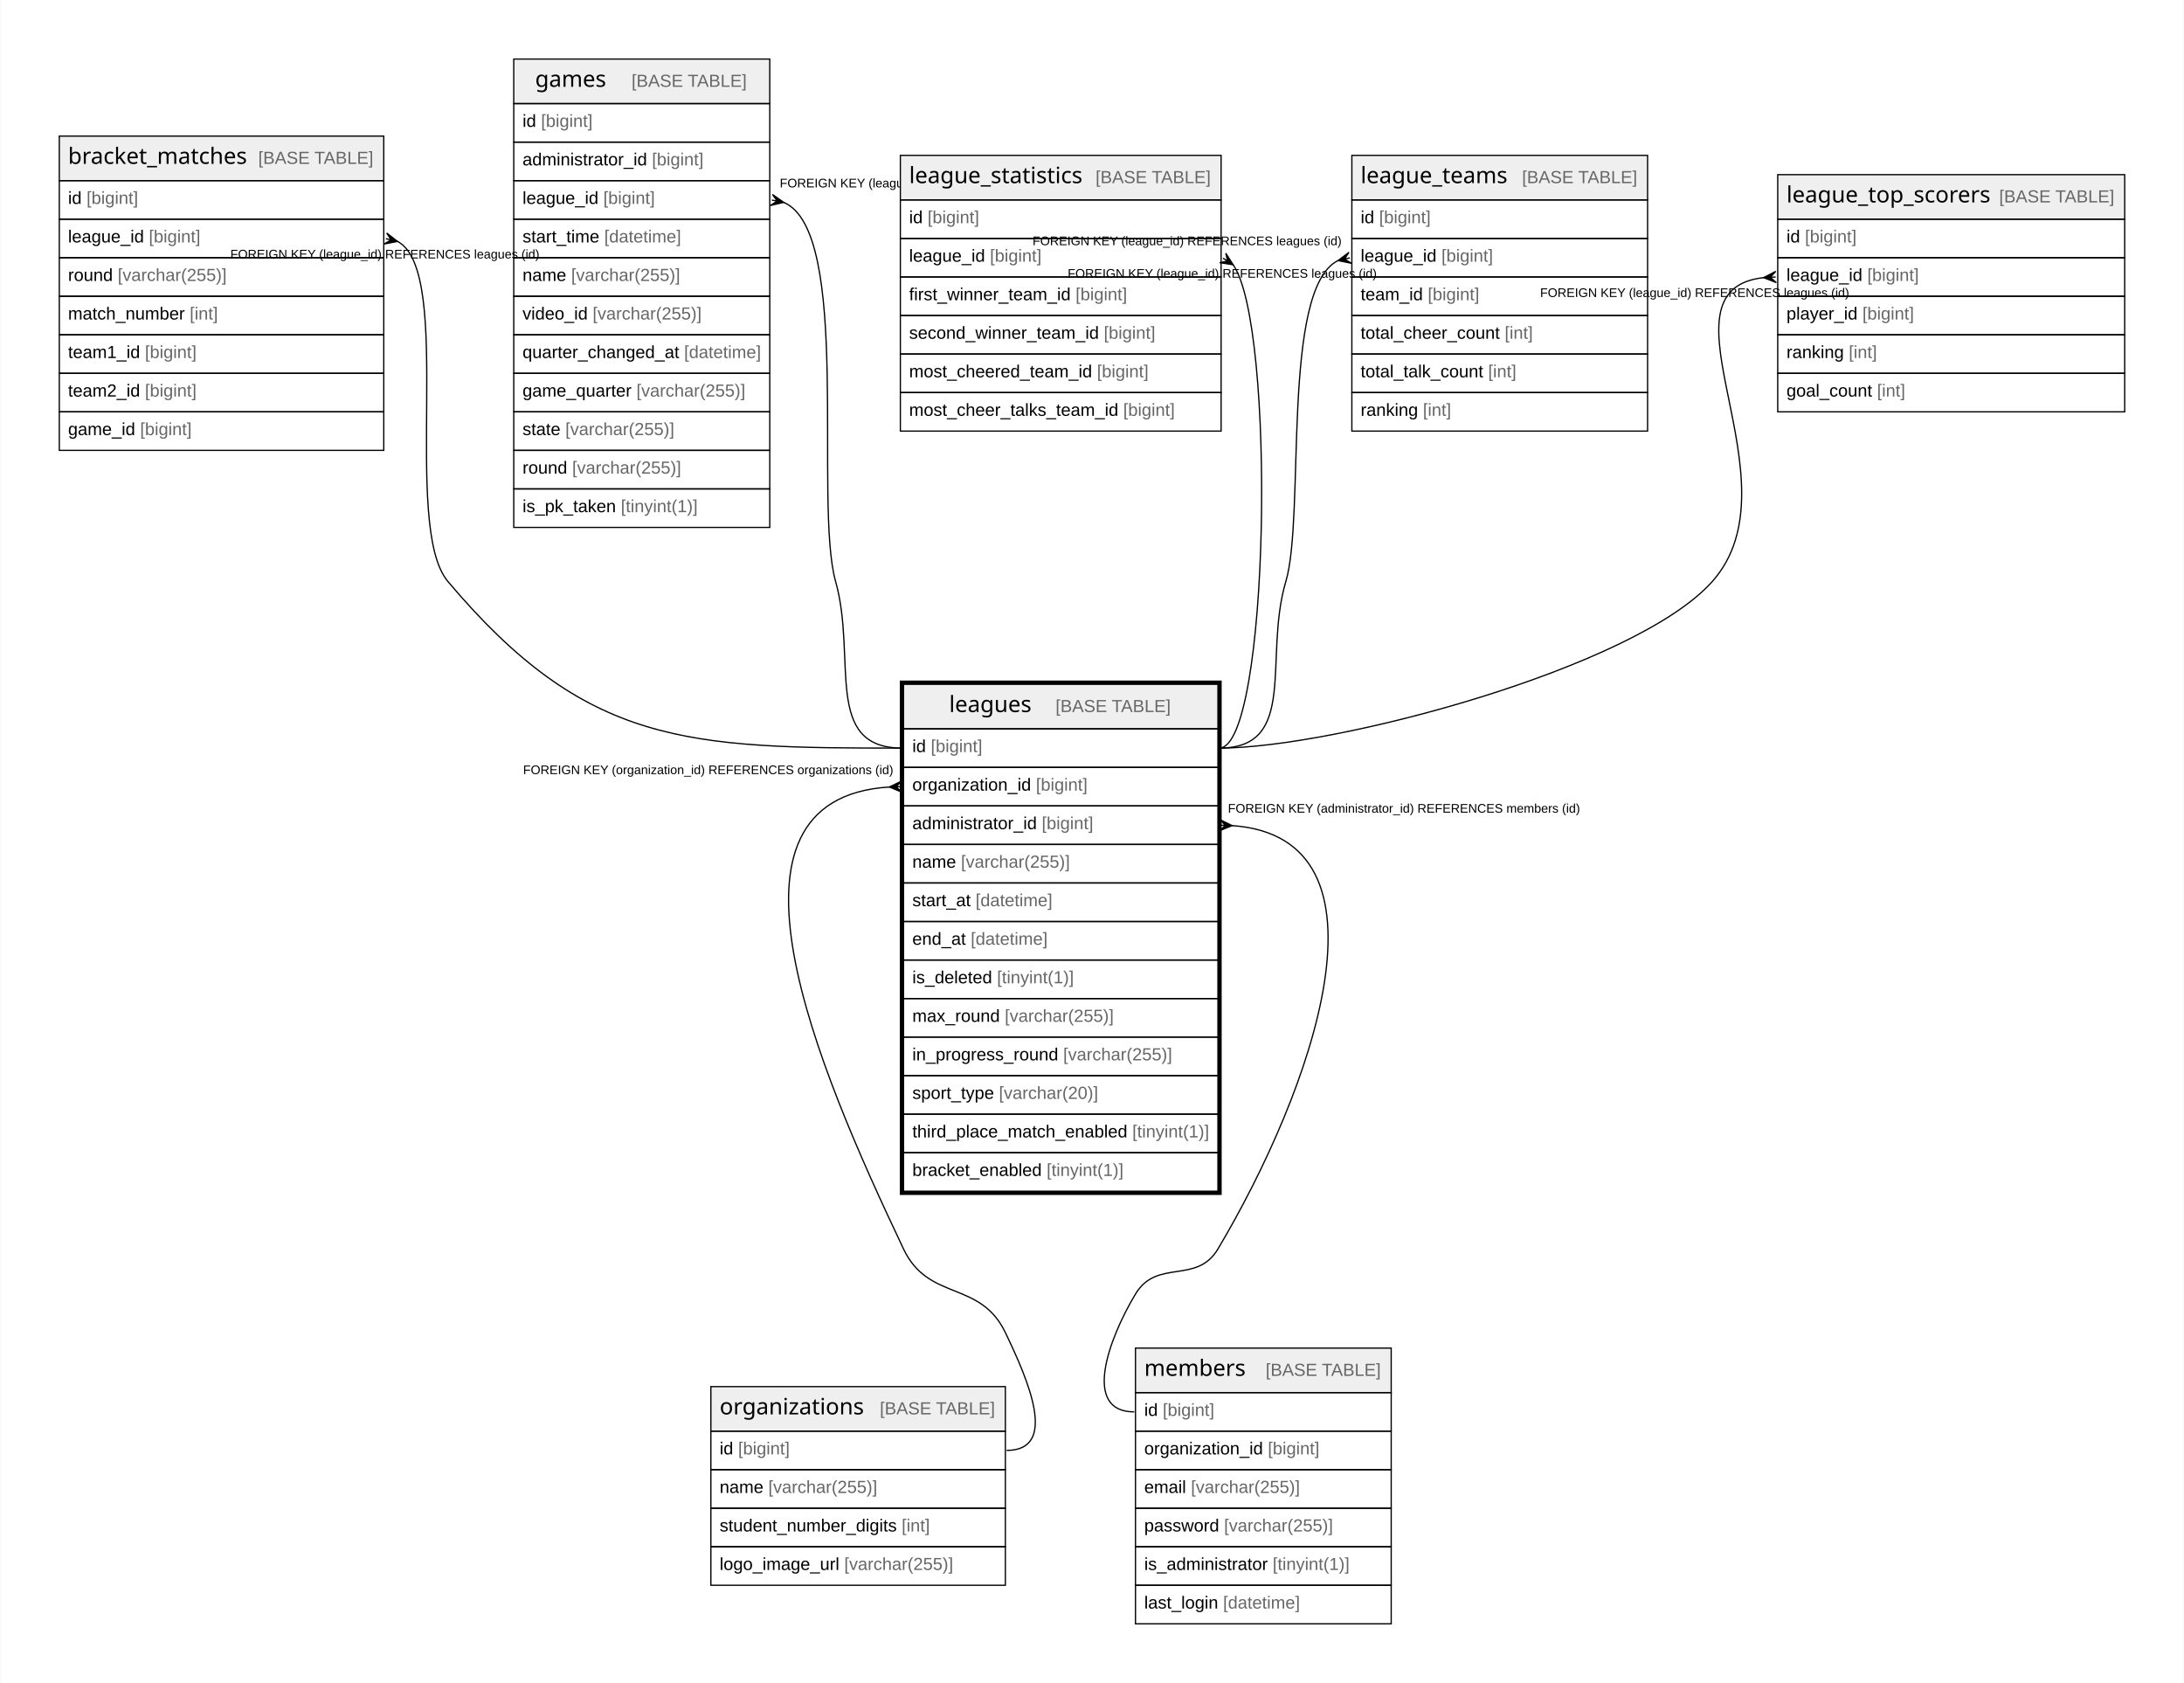
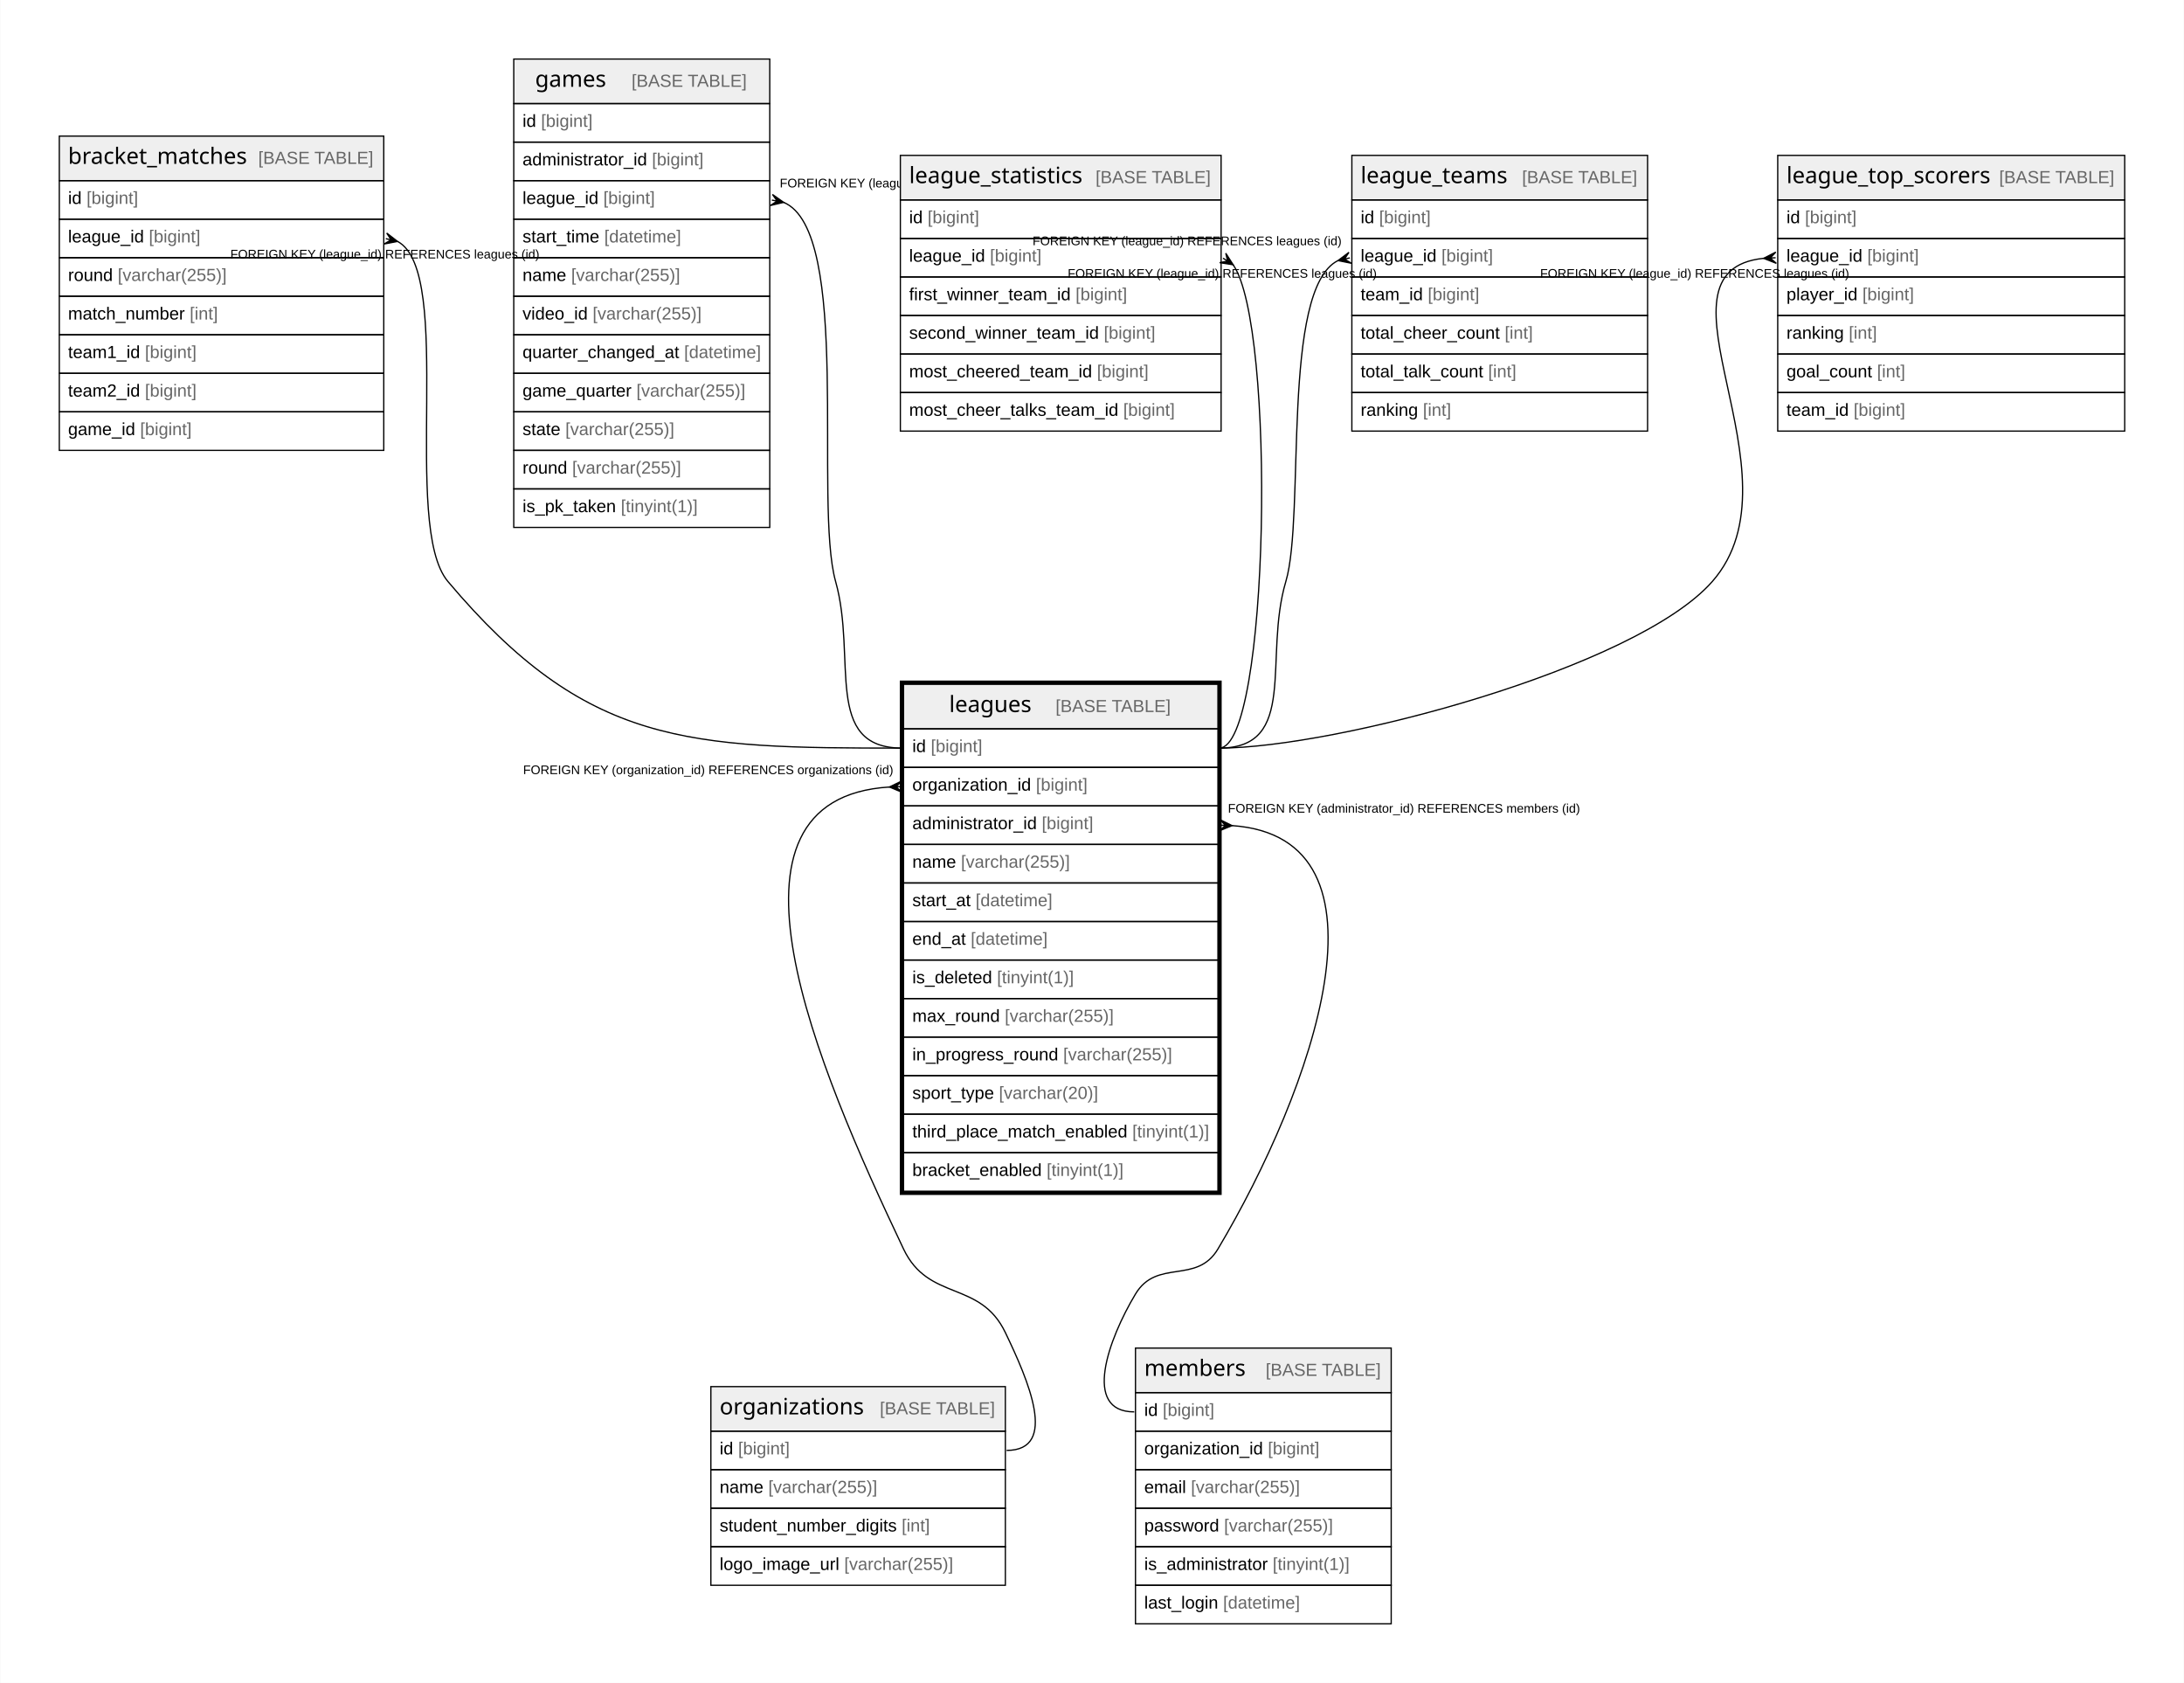
<svg xmlns="http://www.w3.org/2000/svg" width="1746pt" height="1345pt" viewBox="0.00 0.00 1745.83 1345.20">
  <g id="graph0" class="graph" transform="scale(1 1) rotate(0) translate(4 1341.2)">
    <polygon fill="white" stroke="none" points="-4,4 -4,-1341.2 1741.83,-1341.2 1741.83,4 -4,4" />
    <g id="node1" class="node">
      <polygon fill="#efefef" stroke="none" points="718.23,-758.6 718.23,-794.2 969.6,-794.2 969.6,-758.6 718.23,-758.6" />
      <polygon fill="none" stroke="black" points="718.23,-758.6 718.23,-794.2 969.6,-794.2 969.6,-758.6 718.23,-758.6" />
      <text text-anchor="start" x="754.68" y="-772" font-family="Arial Bold" font-size="18.00">leagues</text>
      <text text-anchor="start" x="808.66" y="-772" font-family="Arial" font-size="14.00">    </text>
      <text text-anchor="start" x="839.77" y="-772" font-family="Arial" font-size="14.00" fill="#666666">[BASE TABLE]</text>
      <polygon fill="none" stroke="black" points="718.23,-727.8 718.23,-758.6 969.6,-758.6 969.6,-727.8 718.23,-727.8" />
      <text text-anchor="start" x="725.23" y="-740" font-family="Arial" font-size="14.00">id </text>
      <text text-anchor="start" x="740.02" y="-740" font-family="Arial" font-size="14.00" fill="#666666">[bigint]</text>
      <polygon fill="none" stroke="black" points="718.23,-697 718.23,-727.8 969.6,-727.8 969.6,-697 718.23,-697" />
      <text text-anchor="start" x="725.23" y="-709.2" font-family="Arial" font-size="14.00">organization_id </text>
      <text text-anchor="start" x="824.08" y="-709.2" font-family="Arial" font-size="14.00" fill="#666666">[bigint]</text>
      <polygon fill="none" stroke="black" points="718.23,-666.2 718.23,-697 969.6,-697 969.6,-666.2 718.23,-666.2" />
      <text text-anchor="start" x="725.23" y="-678.4" font-family="Arial" font-size="14.00">administrator_id </text>
      <text text-anchor="start" x="828.72" y="-678.4" font-family="Arial" font-size="14.00" fill="#666666">[bigint]</text>
      <polygon fill="none" stroke="black" points="718.23,-635.4 718.23,-666.2 969.6,-666.2 969.6,-635.4 718.23,-635.4" />
      <text text-anchor="start" x="725.23" y="-647.6" font-family="Arial" font-size="14.00">name </text>
      <text text-anchor="start" x="764.14" y="-647.6" font-family="Arial" font-size="14.00" fill="#666666">[varchar(255)]</text>
      <polygon fill="none" stroke="black" points="718.23,-604.6 718.23,-635.4 969.6,-635.4 969.6,-604.6 718.23,-604.6" />
      <text text-anchor="start" x="725.23" y="-616.8" font-family="Arial" font-size="14.00">start_at </text>
      <text text-anchor="start" x="775.81" y="-616.8" font-family="Arial" font-size="14.00" fill="#666666">[datetime]</text>
      <polygon fill="none" stroke="black" points="718.23,-573.8 718.23,-604.6 969.6,-604.6 969.6,-573.8 718.23,-573.8" />
      <text text-anchor="start" x="725.23" y="-586" font-family="Arial" font-size="14.00">end_at </text>
      <text text-anchor="start" x="771.94" y="-586" font-family="Arial" font-size="14.00" fill="#666666">[datetime]</text>
      <polygon fill="none" stroke="black" points="718.23,-543 718.23,-573.8 969.6,-573.8 969.6,-543 718.23,-543" />
      <text text-anchor="start" x="725.23" y="-555.2" font-family="Arial" font-size="14.00">is_deleted </text>
      <text text-anchor="start" x="792.95" y="-555.2" font-family="Arial" font-size="14.00" fill="#666666">[tinyint(1)]</text>
      <polygon fill="none" stroke="black" points="718.23,-512.2 718.23,-543 969.6,-543 969.6,-512.2 718.23,-512.2" />
      <text text-anchor="start" x="725.23" y="-524.4" font-family="Arial" font-size="14.00">max_round </text>
      <text text-anchor="start" x="799.16" y="-524.4" font-family="Arial" font-size="14.00" fill="#666666">[varchar(255)]</text>
      <polygon fill="none" stroke="black" points="718.23,-481.4 718.23,-512.2 969.6,-512.2 969.6,-481.4 718.23,-481.4" />
      <text text-anchor="start" x="725.23" y="-493.6" font-family="Arial" font-size="14.00">in_progress_round </text>
      <text text-anchor="start" x="845.87" y="-493.6" font-family="Arial" font-size="14.00" fill="#666666">[varchar(255)]</text>
      <polygon fill="none" stroke="black" points="718.23,-450.6 718.23,-481.4 969.6,-481.4 969.6,-450.6 718.23,-450.6" />
      <text text-anchor="start" x="725.23" y="-462.8" font-family="Arial" font-size="14.00">sport_type </text>
      <text text-anchor="start" x="794.49" y="-462.8" font-family="Arial" font-size="14.00" fill="#666666">[varchar(20)]</text>
      <polygon fill="none" stroke="black" points="718.23,-419.8 718.23,-450.6 969.6,-450.6 969.6,-419.8 718.23,-419.8" />
      <text text-anchor="start" x="725.23" y="-432" font-family="Arial" font-size="14.00">third_place_match_enabled </text>
      <text text-anchor="start" x="901.13" y="-432" font-family="Arial" font-size="14.00" fill="#666666">[tinyint(1)]</text>
      <polygon fill="none" stroke="black" points="718.23,-389 718.23,-419.8 969.6,-419.8 969.6,-389 718.23,-389" />
      <text text-anchor="start" x="725.23" y="-401.2" font-family="Arial" font-size="14.00">bracket_enabled </text>
      <text text-anchor="start" x="832.64" y="-401.2" font-family="Arial" font-size="14.00" fill="#666666">[tinyint(1)]</text>
      <polygon fill="none" stroke="black" stroke-width="3" points="716.73,-387.5 716.73,-795.7 971.1,-795.7 971.1,-387.5 716.73,-387.5" />
    </g>
    <g id="node7" class="node">
      <polygon fill="#efefef" stroke="none" points="564.18,-197.2 564.18,-232.8 799.64,-232.8 799.64,-197.2 564.18,-197.2" />
      <polygon fill="none" stroke="black" points="564.18,-197.2 564.18,-232.8 799.64,-232.8 799.64,-197.2 564.18,-197.2" />
      <text text-anchor="start" x="571.18" y="-210.6" font-family="Arial Bold" font-size="18.00">organizations</text>
      <text text-anchor="start" x="668.15" y="-210.6" font-family="Arial" font-size="14.00">    </text>
      <text text-anchor="start" x="699.27" y="-210.6" font-family="Arial" font-size="14.00" fill="#666666">[BASE TABLE]</text>
      <polygon fill="none" stroke="black" points="564.18,-166.4 564.18,-197.2 799.64,-197.2 799.64,-166.4 564.18,-166.4" />
      <text text-anchor="start" x="571.18" y="-178.6" font-family="Arial" font-size="14.00">id </text>
      <text text-anchor="start" x="585.97" y="-178.6" font-family="Arial" font-size="14.00" fill="#666666">[bigint]</text>
      <polygon fill="none" stroke="black" points="564.18,-135.6 564.18,-166.4 799.64,-166.4 799.64,-135.6 564.18,-135.6" />
      <text text-anchor="start" x="571.18" y="-147.8" font-family="Arial" font-size="14.00">name </text>
      <text text-anchor="start" x="610.09" y="-147.8" font-family="Arial" font-size="14.00" fill="#666666">[varchar(255)]</text>
      <polygon fill="none" stroke="black" points="564.18,-104.8 564.18,-135.6 799.64,-135.6 799.64,-104.8 564.18,-104.8" />
      <text text-anchor="start" x="571.18" y="-117" font-family="Arial" font-size="14.00">student_number_digits </text>
      <text text-anchor="start" x="716.72" y="-117" font-family="Arial" font-size="14.00" fill="#666666">[int]</text>
      <polygon fill="none" stroke="black" points="564.18,-74 564.18,-104.8 799.64,-104.8 799.64,-74 564.18,-74" />
      <text text-anchor="start" x="571.18" y="-86.2" font-family="Arial" font-size="14.00">logo_image_url </text>
      <text text-anchor="start" x="670.8" y="-86.2" font-family="Arial" font-size="14.00" fill="#666666">[varchar(255)]</text>
    </g>
    <g id="edge6" class="edge">
      <path fill="none" stroke="black" d="M707,-712.1C557.03,-702.93 649.3,-488.01 718.23,-342.8 738.3,-300.52 779.41,-318.2 799.64,-276 817.75,-238.25 842.51,-181.8 800.64,-181.8" />
      <polygon fill="black" stroke="black" points="706.9,-712.09 716.76,-716.89 712.23,-712.25 716.56,-712.38 716.56,-712.38 716.56,-712.38 712.23,-712.25 717.03,-707.89 706.9,-712.09" />
      <text text-anchor="start" x="414.02" y="-722.4" font-family="Arial" font-size="10.00">FOREIGN KEY (organization_id) REFERENCES organizations (id)</text>
    </g>
    <g id="node8" class="node">
      <polygon fill="#efefef" stroke="none" points="903.68,-228 903.68,-263.6 1108.15,-263.6 1108.15,-228 903.68,-228" />
      <polygon fill="none" stroke="black" points="903.68,-228 903.68,-263.6 1108.15,-263.6 1108.15,-228 903.68,-228" />
      <text text-anchor="start" x="910.68" y="-241.4" font-family="Arial Bold" font-size="18.00">members</text>
      <text text-anchor="start" x="976.66" y="-241.4" font-family="Arial" font-size="14.00">    </text>
      <text text-anchor="start" x="1007.78" y="-241.4" font-family="Arial" font-size="14.00" fill="#666666">[BASE TABLE]</text>
      <polygon fill="none" stroke="black" points="903.68,-197.2 903.68,-228 1108.15,-228 1108.15,-197.2 903.68,-197.2" />
      <text text-anchor="start" x="910.68" y="-209.4" font-family="Arial" font-size="14.00">id </text>
      <text text-anchor="start" x="925.47" y="-209.4" font-family="Arial" font-size="14.00" fill="#666666">[bigint]</text>
      <polygon fill="none" stroke="black" points="903.68,-166.4 903.68,-197.2 1108.15,-197.2 1108.15,-166.4 903.68,-166.4" />
      <text text-anchor="start" x="910.68" y="-178.6" font-family="Arial" font-size="14.00">organization_id </text>
      <text text-anchor="start" x="1009.53" y="-178.6" font-family="Arial" font-size="14.00" fill="#666666">[bigint]</text>
      <polygon fill="none" stroke="black" points="903.68,-135.6 903.68,-166.4 1108.15,-166.4 1108.15,-135.6 903.68,-135.6" />
      <text text-anchor="start" x="910.68" y="-147.8" font-family="Arial" font-size="14.00">email </text>
      <text text-anchor="start" x="948.02" y="-147.8" font-family="Arial" font-size="14.00" fill="#666666">[varchar(255)]</text>
      <polygon fill="none" stroke="black" points="903.68,-104.8 903.68,-135.6 1108.15,-135.6 1108.15,-104.8 903.68,-104.8" />
      <text text-anchor="start" x="910.68" y="-117" font-family="Arial" font-size="14.00">password </text>
      <text text-anchor="start" x="974.49" y="-117" font-family="Arial" font-size="14.00" fill="#666666">[varchar(255)]</text>
      <polygon fill="none" stroke="black" points="903.68,-74 903.68,-104.8 1108.15,-104.8 1108.15,-74 903.68,-74" />
      <text text-anchor="start" x="910.68" y="-86.2" font-family="Arial" font-size="14.00">is_administrator </text>
      <text text-anchor="start" x="1013.38" y="-86.2" font-family="Arial" font-size="14.00" fill="#666666">[tinyint(1)]</text>
      <polygon fill="none" stroke="black" points="903.68,-43.2 903.68,-74 1108.15,-74 1108.15,-43.2 903.68,-43.2" />
      <text text-anchor="start" x="910.68" y="-55.4" font-family="Arial" font-size="14.00">last_login </text>
      <text text-anchor="start" x="973.72" y="-55.4" font-family="Arial" font-size="14.00" fill="#666666">[datetime]</text>
    </g>
    <g id="edge7" class="edge">
      <path fill="none" stroke="black" d="M980.81,-681.26C1117.68,-671.83 1044.81,-469.16 969.6,-342.8 952.52,-314.12 920.86,-335.42 903.68,-306.8 882.13,-270.91 860.81,-212.6 902.68,-212.6" />
      <polygon fill="black" stroke="black" points="980.92,-681.25 970.78,-677.09 975.59,-681.43 971.26,-681.58 971.26,-681.58 971.26,-681.58 975.59,-681.43 971.08,-686.09 980.92,-681.25" />
      <text text-anchor="start" x="977.6" y="-691.6" font-family="Arial" font-size="10.00">FOREIGN KEY (administrator_id) REFERENCES members (id)</text>
    </g>
    <g id="node2" class="node">
      <polygon fill="#efefef" stroke="none" points="43.2,-1196.8 43.2,-1232.4 302.63,-1232.4 302.63,-1196.8 43.2,-1196.8" />
      <polygon fill="none" stroke="black" points="43.2,-1196.8 43.2,-1232.4 302.63,-1232.4 302.63,-1196.8 43.2,-1196.8" />
      <text text-anchor="start" x="50.2" y="-1210.2" font-family="Arial Bold" font-size="18.00">bracket_matches</text>
      <text text-anchor="start" x="171.14" y="-1210.2" font-family="Arial" font-size="14.00">    </text>
      <text text-anchor="start" x="202.25" y="-1210.2" font-family="Arial" font-size="14.00" fill="#666666">[BASE TABLE]</text>
      <polygon fill="none" stroke="black" points="43.2,-1166 43.2,-1196.8 302.63,-1196.8 302.63,-1166 43.2,-1166" />
      <text text-anchor="start" x="50.2" y="-1178.2" font-family="Arial" font-size="14.00">id </text>
      <text text-anchor="start" x="64.99" y="-1178.2" font-family="Arial" font-size="14.00" fill="#666666">[bigint]</text>
      <polygon fill="none" stroke="black" points="43.2,-1135.2 43.2,-1166 302.63,-1166 302.63,-1135.2 43.2,-1135.2" />
      <text text-anchor="start" x="50.2" y="-1147.4" font-family="Arial" font-size="14.00">league_id </text>
      <text text-anchor="start" x="114.81" y="-1147.4" font-family="Arial" font-size="14.00" fill="#666666">[bigint]</text>
      <polygon fill="none" stroke="black" points="43.2,-1104.4 43.2,-1135.2 302.63,-1135.2 302.63,-1104.4 43.2,-1104.4" />
      <text text-anchor="start" x="50.2" y="-1116.6" font-family="Arial" font-size="14.00">round </text>
      <text text-anchor="start" x="89.9" y="-1116.6" font-family="Arial" font-size="14.00" fill="#666666">[varchar(255)]</text>
      <polygon fill="none" stroke="black" points="43.2,-1073.6 43.2,-1104.4 302.63,-1104.4 302.63,-1073.6 43.2,-1073.6" />
      <text text-anchor="start" x="50.2" y="-1085.8" font-family="Arial" font-size="14.00">match_number </text>
      <text text-anchor="start" x="147.47" y="-1085.8" font-family="Arial" font-size="14.00" fill="#666666">[int]</text>
      <polygon fill="none" stroke="black" points="43.2,-1042.8 43.2,-1073.6 302.63,-1073.6 302.63,-1042.8 43.2,-1042.8" />
      <text text-anchor="start" x="50.2" y="-1055" font-family="Arial" font-size="14.00">team1_id </text>
      <text text-anchor="start" x="111.68" y="-1055" font-family="Arial" font-size="14.00" fill="#666666">[bigint]</text>
      <polygon fill="none" stroke="black" points="43.2,-1012 43.2,-1042.8 302.63,-1042.8 302.63,-1012 43.2,-1012" />
      <text text-anchor="start" x="50.2" y="-1024.2" font-family="Arial" font-size="14.00">team2_id </text>
      <text text-anchor="start" x="111.68" y="-1024.2" font-family="Arial" font-size="14.00" fill="#666666">[bigint]</text>
      <polygon fill="none" stroke="black" points="43.2,-981.2 43.2,-1012 302.63,-1012 302.63,-981.2 43.2,-981.2" />
      <text text-anchor="start" x="50.2" y="-993.4" font-family="Arial" font-size="14.00">game_id </text>
      <text text-anchor="start" x="107.79" y="-993.4" font-family="Arial" font-size="14.00" fill="#666666">[bigint]</text>
    </g>
    <g id="edge1" class="edge">
      <path fill="none" stroke="black" d="M313.68,-1148.2C359.66,-1123.79 316.4,-920.9 353.91,-876.4 464.76,-744.9 545.25,-743.2 717.23,-743.2" />
      <polygon fill="black" stroke="black" points="313.68,-1148.2 302.9,-1146.15 308.49,-1149.44 304.28,-1150.44 304.28,-1150.44 304.28,-1150.44 308.49,-1149.44 305,-1154.9 313.68,-1148.2" />
      <text text-anchor="start" x="179.97" y="-1134.6" font-family="Arial" font-size="10.00">FOREIGN KEY (league_id) REFERENCES leagues (id)</text>
    </g>
    <g id="node3" class="node">
      <polygon fill="#efefef" stroke="none" points="406.57,-1258.4 406.57,-1294 611.26,-1294 611.26,-1258.4 406.57,-1258.4" />
      <polygon fill="none" stroke="black" points="406.57,-1258.4 406.57,-1294 611.26,-1294 611.26,-1258.4 406.57,-1258.4" />
      <text text-anchor="start" x="423.68" y="-1271.8" font-family="Arial Bold" font-size="18.00">games</text>
      <text text-anchor="start" x="469.66" y="-1271.8" font-family="Arial" font-size="14.00">    </text>
      <text text-anchor="start" x="500.78" y="-1271.8" font-family="Arial" font-size="14.00" fill="#666666">[BASE TABLE]</text>
      <polygon fill="none" stroke="black" points="406.57,-1227.6 406.57,-1258.4 611.26,-1258.4 611.26,-1227.6 406.57,-1227.6" />
      <text text-anchor="start" x="413.57" y="-1239.8" font-family="Arial" font-size="14.00">id </text>
      <text text-anchor="start" x="428.36" y="-1239.8" font-family="Arial" font-size="14.00" fill="#666666">[bigint]</text>
      <polygon fill="none" stroke="black" points="406.57,-1196.8 406.57,-1227.6 611.26,-1227.6 611.26,-1196.8 406.57,-1196.8" />
      <text text-anchor="start" x="413.57" y="-1209" font-family="Arial" font-size="14.00">administrator_id </text>
      <text text-anchor="start" x="517.06" y="-1209" font-family="Arial" font-size="14.00" fill="#666666">[bigint]</text>
      <polygon fill="none" stroke="black" points="406.57,-1166 406.57,-1196.8 611.26,-1196.8 611.26,-1166 406.57,-1166" />
      <text text-anchor="start" x="413.57" y="-1178.2" font-family="Arial" font-size="14.00">league_id </text>
      <text text-anchor="start" x="478.18" y="-1178.2" font-family="Arial" font-size="14.00" fill="#666666">[bigint]</text>
      <polygon fill="none" stroke="black" points="406.57,-1135.2 406.57,-1166 611.26,-1166 611.26,-1135.2 406.57,-1135.2" />
      <text text-anchor="start" x="413.57" y="-1147.4" font-family="Arial" font-size="14.00">start_time </text>
      <text text-anchor="start" x="478.92" y="-1147.4" font-family="Arial" font-size="14.00" fill="#666666">[datetime]</text>
      <polygon fill="none" stroke="black" points="406.57,-1104.4 406.57,-1135.2 611.26,-1135.2 611.26,-1104.4 406.57,-1104.4" />
      <text text-anchor="start" x="413.57" y="-1116.6" font-family="Arial" font-size="14.00">name </text>
      <text text-anchor="start" x="452.48" y="-1116.6" font-family="Arial" font-size="14.00" fill="#666666">[varchar(255)]</text>
      <polygon fill="none" stroke="black" points="406.57,-1073.6 406.57,-1104.4 611.26,-1104.4 611.26,-1073.6 406.57,-1073.6" />
      <text text-anchor="start" x="413.57" y="-1085.8" font-family="Arial" font-size="14.00">video_id </text>
      <text text-anchor="start" x="469.61" y="-1085.8" font-family="Arial" font-size="14.00" fill="#666666">[varchar(255)]</text>
      <polygon fill="none" stroke="black" points="406.57,-1042.8 406.57,-1073.6 611.26,-1073.6 611.26,-1042.8 406.57,-1042.8" />
      <text text-anchor="start" x="413.57" y="-1055" font-family="Arial" font-size="14.00">quarter_changed_at </text>
      <text text-anchor="start" x="542.78" y="-1055" font-family="Arial" font-size="14.00" fill="#666666">[datetime]</text>
      <polygon fill="none" stroke="black" points="406.57,-1012 406.57,-1042.8 611.26,-1042.8 611.26,-1012 406.57,-1012" />
      <text text-anchor="start" x="413.57" y="-1024.2" font-family="Arial" font-size="14.00">game_quarter </text>
      <text text-anchor="start" x="504.62" y="-1024.2" font-family="Arial" font-size="14.00" fill="#666666">[varchar(255)]</text>
      <polygon fill="none" stroke="black" points="406.57,-981.2 406.57,-1012 611.26,-1012 611.26,-981.2 406.57,-981.2" />
      <text text-anchor="start" x="413.57" y="-993.4" font-family="Arial" font-size="14.00">state </text>
      <text text-anchor="start" x="447.81" y="-993.4" font-family="Arial" font-size="14.00" fill="#666666">[varchar(255)]</text>
      <polygon fill="none" stroke="black" points="406.57,-950.4 406.57,-981.2 611.26,-981.2 611.26,-950.4 406.57,-950.4" />
      <text text-anchor="start" x="413.57" y="-962.6" font-family="Arial" font-size="14.00">round </text>
      <text text-anchor="start" x="453.27" y="-962.6" font-family="Arial" font-size="14.00" fill="#666666">[varchar(255)]</text>
      <polygon fill="none" stroke="black" points="406.57,-919.6 406.57,-950.4 611.26,-950.4 611.26,-919.6 406.57,-919.6" />
      <text text-anchor="start" x="413.57" y="-931.8" font-family="Arial" font-size="14.00">is_pk_taken </text>
      <text text-anchor="start" x="492.18" y="-931.8" font-family="Arial" font-size="14.00" fill="#666666">[tinyint(1)]</text>
    </g>
    <g id="edge2" class="edge">
      <path fill="none" stroke="black" d="M622.28,-1179.47C677.39,-1156.69 646.28,-939.08 663.91,-876.4 681.18,-815.02 653.46,-743.2 717.23,-743.2" />
      <polygon fill="black" stroke="black" points="622.41,-1179.44 611.73,-1176.92 617.17,-1180.45 612.91,-1181.27 612.91,-1181.27 612.91,-1181.27 617.17,-1180.45 613.44,-1185.76 622.41,-1179.44" />
      <text text-anchor="start" x="619.26" y="-1191.4" font-family="Arial" font-size="10.00">FOREIGN KEY (league_id) REFERENCES leagues (id)</text>
    </g>
    <g id="node4" class="node">
      <polygon fill="#efefef" stroke="none" points="715.69,-1181.4 715.69,-1217 972.14,-1217 972.14,-1181.4 715.69,-1181.4" />
      <polygon fill="none" stroke="black" points="715.69,-1181.4 715.69,-1217 972.14,-1217 972.14,-1181.4 715.69,-1181.4" />
      <text text-anchor="start" x="722.69" y="-1194.8" font-family="Arial Bold" font-size="18.00">league_statistics</text>
      <text text-anchor="start" x="840.65" y="-1194.8" font-family="Arial" font-size="14.00">    </text>
      <text text-anchor="start" x="871.77" y="-1194.8" font-family="Arial" font-size="14.00" fill="#666666">[BASE TABLE]</text>
      <polygon fill="none" stroke="black" points="715.69,-1150.6 715.69,-1181.4 972.14,-1181.4 972.14,-1150.6 715.69,-1150.6" />
      <text text-anchor="start" x="722.69" y="-1162.8" font-family="Arial" font-size="14.00">id </text>
      <text text-anchor="start" x="737.47" y="-1162.8" font-family="Arial" font-size="14.00" fill="#666666">[bigint]</text>
      <polygon fill="none" stroke="black" points="715.69,-1119.8 715.69,-1150.6 972.14,-1150.6 972.14,-1119.8 715.69,-1119.8" />
      <text text-anchor="start" x="722.69" y="-1132" font-family="Arial" font-size="14.00">league_id </text>
      <text text-anchor="start" x="787.3" y="-1132" font-family="Arial" font-size="14.00" fill="#666666">[bigint]</text>
      <polygon fill="none" stroke="black" points="715.69,-1089 715.69,-1119.8 972.14,-1119.8 972.14,-1089 715.69,-1089" />
      <text text-anchor="start" x="722.69" y="-1101.2" font-family="Arial" font-size="14.00">first_winner_team_id </text>
      <text text-anchor="start" x="855.75" y="-1101.2" font-family="Arial" font-size="14.00" fill="#666666">[bigint]</text>
      <polygon fill="none" stroke="black" points="715.69,-1058.2 715.69,-1089 972.14,-1089 972.14,-1058.2 715.69,-1058.2" />
      <text text-anchor="start" x="722.69" y="-1070.4" font-family="Arial" font-size="14.00">second_winner_team_id </text>
      <text text-anchor="start" x="878.34" y="-1070.4" font-family="Arial" font-size="14.00" fill="#666666">[bigint]</text>
      <polygon fill="none" stroke="black" points="715.69,-1027.4 715.69,-1058.2 972.14,-1058.2 972.14,-1027.4 715.69,-1027.4" />
      <text text-anchor="start" x="722.69" y="-1039.6" font-family="Arial" font-size="14.00">most_cheered_team_id </text>
      <text text-anchor="start" x="872.88" y="-1039.6" font-family="Arial" font-size="14.00" fill="#666666">[bigint]</text>
      <polygon fill="none" stroke="black" points="715.69,-996.6 715.69,-1027.4 972.14,-1027.4 972.14,-996.6 715.69,-996.6" />
      <text text-anchor="start" x="722.69" y="-1008.8" font-family="Arial" font-size="14.00">most_cheer_talks_team_id </text>
      <text text-anchor="start" x="893.88" y="-1008.8" font-family="Arial" font-size="14.00" fill="#666666">[bigint]</text>
    </g>
    <g id="edge3" class="edge">
      <path fill="none" stroke="black" d="M981.65,-1129.66C1016.14,-1082.01 1011.09,-743.2 970.6,-743.2" />
      <polygon fill="black" stroke="black" points="981.8,-1129.56 970.97,-1131.25 977.33,-1132.47 973.7,-1134.83 973.7,-1134.83 973.7,-1134.83 977.33,-1132.47 975.88,-1138.79 981.8,-1129.56" />
      <text text-anchor="start" x="849.49" y="-1119.2" font-family="Arial" font-size="10.00">FOREIGN KEY (league_id) REFERENCES leagues (id)</text>
    </g>
    <g id="node5" class="node">
      <polygon fill="#efefef" stroke="none" points="1076.69,-1181.4 1076.69,-1217 1313.14,-1217 1313.14,-1181.4 1076.69,-1181.4" />
      <polygon fill="none" stroke="black" points="1076.69,-1181.4 1076.69,-1217 1313.14,-1217 1313.14,-1181.4 1076.69,-1181.4" />
      <text text-anchor="start" x="1083.69" y="-1194.8" font-family="Arial Bold" font-size="18.00">league_teams</text>
      <text text-anchor="start" x="1181.65" y="-1194.8" font-family="Arial" font-size="14.00">    </text>
      <text text-anchor="start" x="1212.76" y="-1194.8" font-family="Arial" font-size="14.00" fill="#666666">[BASE TABLE]</text>
      <polygon fill="none" stroke="black" points="1076.69,-1150.6 1076.69,-1181.4 1313.14,-1181.4 1313.14,-1150.6 1076.69,-1150.6" />
      <text text-anchor="start" x="1083.69" y="-1162.8" font-family="Arial" font-size="14.00">id </text>
      <text text-anchor="start" x="1098.48" y="-1162.8" font-family="Arial" font-size="14.00" fill="#666666">[bigint]</text>
      <polygon fill="none" stroke="black" points="1076.69,-1119.8 1076.69,-1150.6 1313.14,-1150.6 1313.14,-1119.8 1076.69,-1119.8" />
      <text text-anchor="start" x="1083.69" y="-1132" font-family="Arial" font-size="14.00">league_id </text>
      <text text-anchor="start" x="1148.3" y="-1132" font-family="Arial" font-size="14.00" fill="#666666">[bigint]</text>
      <polygon fill="none" stroke="black" points="1076.69,-1089 1076.69,-1119.8 1313.14,-1119.8 1313.14,-1089 1076.69,-1089" />
      <text text-anchor="start" x="1083.69" y="-1101.2" font-family="Arial" font-size="14.00">team_id </text>
      <text text-anchor="start" x="1137.39" y="-1101.2" font-family="Arial" font-size="14.00" fill="#666666">[bigint]</text>
      <polygon fill="none" stroke="black" points="1076.69,-1058.2 1076.69,-1089 1313.14,-1089 1313.14,-1058.2 1076.69,-1058.2" />
      <text text-anchor="start" x="1083.69" y="-1070.4" font-family="Arial" font-size="14.00">total_cheer_count </text>
      <text text-anchor="start" x="1198.88" y="-1070.4" font-family="Arial" font-size="14.00" fill="#666666">[int]</text>
      <polygon fill="none" stroke="black" points="1076.69,-1027.4 1076.69,-1058.2 1313.14,-1058.2 1313.14,-1027.4 1076.69,-1027.4" />
      <text text-anchor="start" x="1083.69" y="-1039.6" font-family="Arial" font-size="14.00">total_talk_count </text>
      <text text-anchor="start" x="1185.65" y="-1039.6" font-family="Arial" font-size="14.00" fill="#666666">[int]</text>
      <polygon fill="none" stroke="black" points="1076.69,-996.6 1076.69,-1027.4 1313.14,-1027.4 1313.14,-996.6 1076.69,-996.6" />
      <text text-anchor="start" x="1083.69" y="-1008.8" font-family="Arial" font-size="14.00">ranking </text>
      <text text-anchor="start" x="1133.5" y="-1008.8" font-family="Arial" font-size="14.00" fill="#666666">[int]</text>
    </g>
    <g id="edge4" class="edge">
      <path fill="none" stroke="black" d="M1065.63,-1132.91C1019.83,-1110.45 1039.59,-929.1 1023.91,-876.4 1005.73,-815.28 1034.36,-743.2 970.6,-743.2" />
      <polygon fill="black" stroke="black" points="1065.61,-1132.91 1074.37,-1139.51 1070.82,-1134.09 1075.04,-1135.05 1075.04,-1135.05 1075.04,-1135.05 1070.82,-1134.09 1076.36,-1130.74 1065.61,-1132.91" />
      <text text-anchor="start" x="821.38" y="-1145.2" font-family="Arial" font-size="10.00">FOREIGN KEY (league_id) REFERENCES leagues (id)</text>
    </g>
    <g id="node6" class="node">
-       <polygon fill="#efefef" stroke="none" points="1417.2,-1166 1417.2,-1201.6 1694.63,-1201.6 1694.63,-1166 1417.2,-1166" />
-       <polygon fill="none" stroke="black" points="1417.2,-1166 1417.2,-1201.6 1694.63,-1201.6 1694.63,-1166 1417.2,-1166" />
-       <text text-anchor="start" x="1424.2" y="-1179.4" font-family="Arial Bold" font-size="18.00">league_top_scorers</text>
-       <text text-anchor="start" x="1563.14" y="-1179.4" font-family="Arial" font-size="14.00">    </text>
-       <text text-anchor="start" x="1594.26" y="-1179.4" font-family="Arial" font-size="14.00" fill="#666666">[BASE TABLE]</text>
-       <polygon fill="none" stroke="black" points="1417.2,-1135.2 1417.2,-1166 1694.63,-1166 1694.63,-1135.2 1417.2,-1135.2" />
-       <text text-anchor="start" x="1424.2" y="-1147.4" font-family="Arial" font-size="14.00">id </text>
-       <text text-anchor="start" x="1438.98" y="-1147.4" font-family="Arial" font-size="14.00" fill="#666666">[bigint]</text>
-       <polygon fill="none" stroke="black" points="1417.2,-1104.4 1417.2,-1135.2 1694.63,-1135.2 1694.63,-1104.4 1417.2,-1104.4" />
-       <text text-anchor="start" x="1424.2" y="-1116.6" font-family="Arial" font-size="14.00">league_id </text>
-       <text text-anchor="start" x="1488.81" y="-1116.6" font-family="Arial" font-size="14.00" fill="#666666">[bigint]</text>
-       <polygon fill="none" stroke="black" points="1417.2,-1073.6 1417.2,-1104.4 1694.63,-1104.4 1694.63,-1073.6 1417.2,-1073.6" />
-       <text text-anchor="start" x="1424.2" y="-1085.8" font-family="Arial" font-size="14.00">player_id </text>
-       <text text-anchor="start" x="1484.9" y="-1085.8" font-family="Arial" font-size="14.00" fill="#666666">[bigint]</text>
-       <polygon fill="none" stroke="black" points="1417.2,-1042.8 1417.2,-1073.6 1694.63,-1073.6 1694.63,-1042.8 1417.2,-1042.8" />
-       <text text-anchor="start" x="1424.2" y="-1055" font-family="Arial" font-size="14.00">ranking </text>
-       <text text-anchor="start" x="1474" y="-1055" font-family="Arial" font-size="14.00" fill="#666666">[int]</text>
-       <polygon fill="none" stroke="black" points="1417.2,-1012 1417.2,-1042.8 1694.63,-1042.8 1694.63,-1012 1417.2,-1012" />
-       <text text-anchor="start" x="1424.2" y="-1024.2" font-family="Arial" font-size="14.00">goal_count </text>
-       <text text-anchor="start" x="1496.59" y="-1024.2" font-family="Arial" font-size="14.00" fill="#666666">[int]</text>
+       <polygon fill="#efefef" stroke="none" points="1417.2,-1181.4 1417.2,-1217 1694.63,-1217 1694.63,-1181.4 1417.2,-1181.4" />
+       <polygon fill="none" stroke="black" points="1417.2,-1181.4 1417.2,-1217 1694.63,-1217 1694.63,-1181.4 1417.2,-1181.4" />
+       <text text-anchor="start" x="1424.2" y="-1194.8" font-family="Arial Bold" font-size="18.00">league_top_scorers</text>
+       <text text-anchor="start" x="1563.14" y="-1194.8" font-family="Arial" font-size="14.00">    </text>
+       <text text-anchor="start" x="1594.26" y="-1194.8" font-family="Arial" font-size="14.00" fill="#666666">[BASE TABLE]</text>
+       <polygon fill="none" stroke="black" points="1417.2,-1150.6 1417.2,-1181.4 1694.63,-1181.4 1694.63,-1150.6 1417.2,-1150.6" />
+       <text text-anchor="start" x="1424.2" y="-1162.8" font-family="Arial" font-size="14.00">id </text>
+       <text text-anchor="start" x="1438.98" y="-1162.8" font-family="Arial" font-size="14.00" fill="#666666">[bigint]</text>
+       <polygon fill="none" stroke="black" points="1417.2,-1119.8 1417.2,-1150.6 1694.63,-1150.6 1694.63,-1119.8 1417.2,-1119.8" />
+       <text text-anchor="start" x="1424.2" y="-1132" font-family="Arial" font-size="14.00">league_id </text>
+       <text text-anchor="start" x="1488.81" y="-1132" font-family="Arial" font-size="14.00" fill="#666666">[bigint]</text>
+       <polygon fill="none" stroke="black" points="1417.2,-1089 1417.2,-1119.8 1694.63,-1119.8 1694.63,-1089 1417.2,-1089" />
+       <text text-anchor="start" x="1424.2" y="-1101.2" font-family="Arial" font-size="14.00">player_id </text>
+       <text text-anchor="start" x="1484.9" y="-1101.2" font-family="Arial" font-size="14.00" fill="#666666">[bigint]</text>
+       <polygon fill="none" stroke="black" points="1417.2,-1058.2 1417.2,-1089 1694.63,-1089 1694.63,-1058.2 1417.2,-1058.2" />
+       <text text-anchor="start" x="1424.2" y="-1070.4" font-family="Arial" font-size="14.00">ranking </text>
+       <text text-anchor="start" x="1474" y="-1070.4" font-family="Arial" font-size="14.00" fill="#666666">[int]</text>
+       <polygon fill="none" stroke="black" points="1417.2,-1027.4 1417.2,-1058.2 1694.63,-1058.2 1694.63,-1027.4 1417.2,-1027.4" />
+       <text text-anchor="start" x="1424.2" y="-1039.6" font-family="Arial" font-size="14.00">goal_count </text>
+       <text text-anchor="start" x="1496.59" y="-1039.6" font-family="Arial" font-size="14.00" fill="#666666">[int]</text>
+       <polygon fill="none" stroke="black" points="1417.2,-996.6 1417.2,-1027.4 1694.63,-1027.4 1694.63,-996.6 1417.2,-996.6" />
+       <text text-anchor="start" x="1424.2" y="-1008.8" font-family="Arial" font-size="14.00">team_id </text>
+       <text text-anchor="start" x="1477.89" y="-1008.8" font-family="Arial" font-size="14.00" fill="#666666">[bigint]</text>
    </g>
    <g id="edge5" class="edge">
-       <path fill="none" stroke="black" d="M1405.97,-1119.28C1314.23,-1109.21 1435.9,-956.31 1364.91,-876.4 1303.49,-807.25 1063.09,-743.2 970.6,-743.2" />
-       <polygon fill="black" stroke="black" points="1405.87,-1119.27 1415.63,-1124.28 1411.2,-1119.54 1415.53,-1119.77 1415.53,-1119.77 1415.53,-1119.77 1411.2,-1119.54 1416.09,-1115.29 1405.87,-1119.27" />
-       <text text-anchor="start" x="1227.21" y="-1103.8" font-family="Arial" font-size="10.00">FOREIGN KEY (league_id) REFERENCES leagues (id)</text>
+       <path fill="none" stroke="black" d="M1405.95,-1134.71C1307.68,-1124.61 1439.84,-961.78 1364.91,-876.4 1303.9,-806.88 1063.09,-743.2 970.6,-743.2" />
+       <polygon fill="black" stroke="black" points="1405.87,-1134.7 1415.65,-1139.68 1411.2,-1134.96 1415.53,-1135.17 1415.53,-1135.17 1415.53,-1135.17 1411.2,-1134.96 1416.08,-1130.69 1405.87,-1134.7" />
+       <text text-anchor="start" x="1227.21" y="-1119.2" font-family="Arial" font-size="10.00">FOREIGN KEY (league_id) REFERENCES leagues (id)</text>
    </g>
  </g>
</svg>
